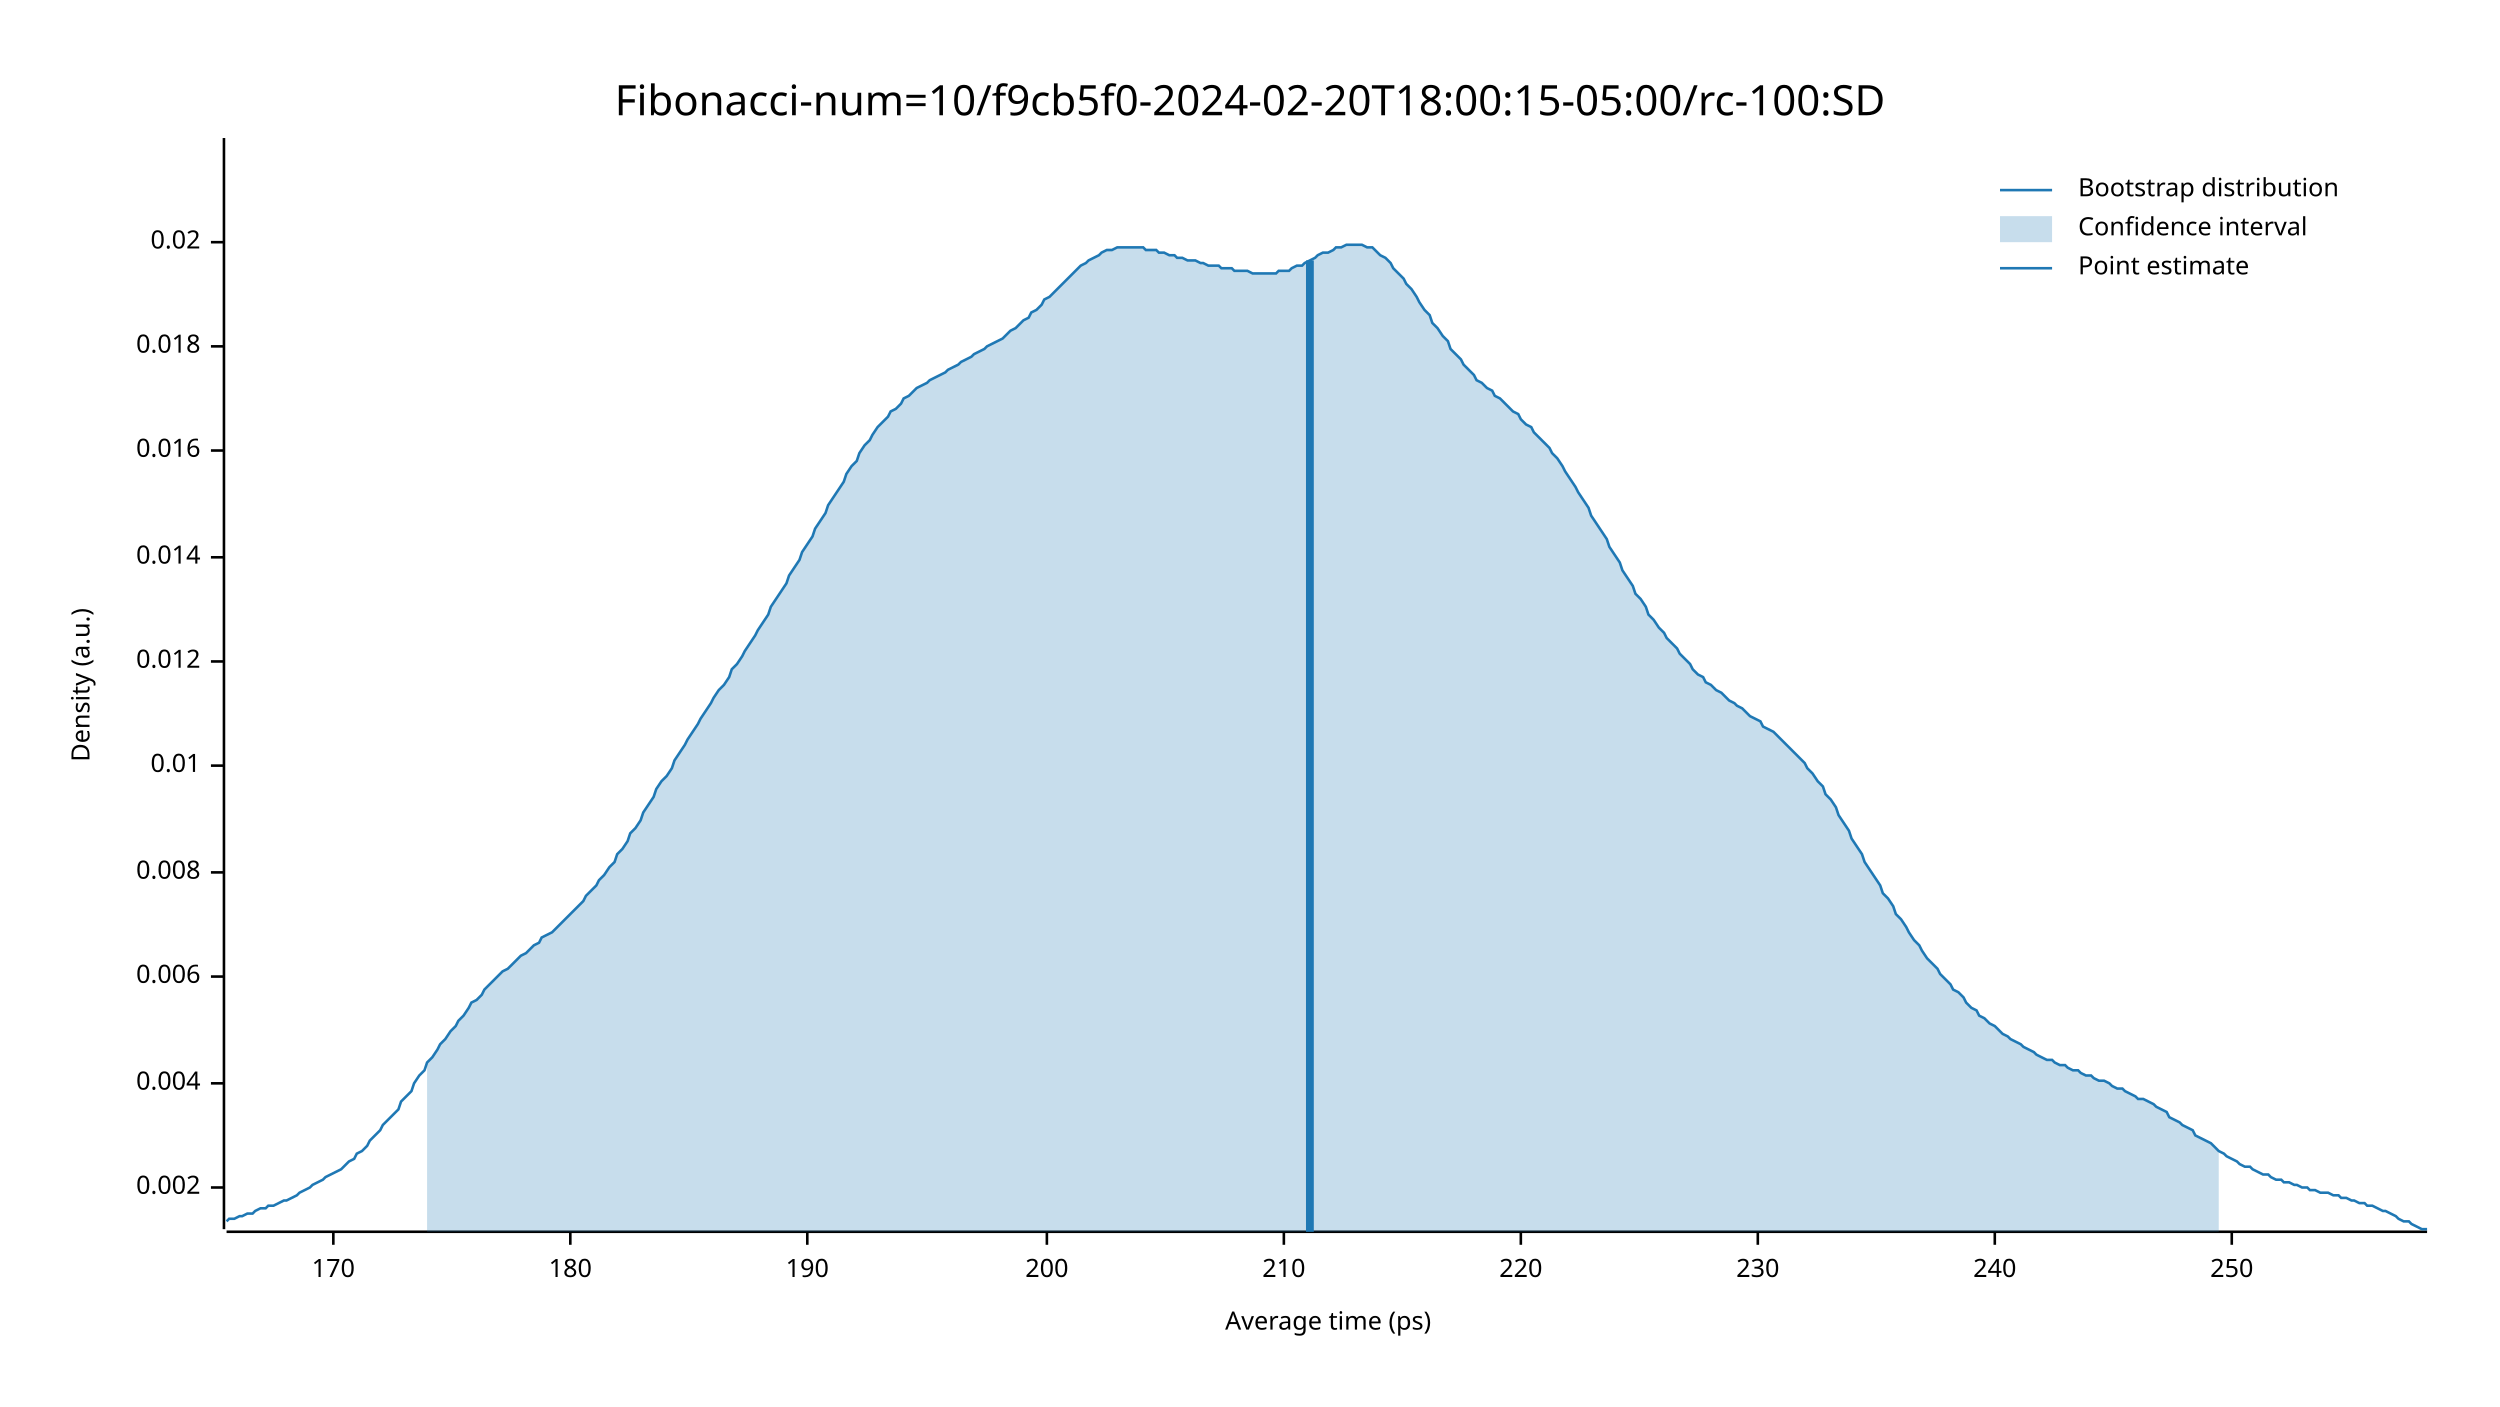
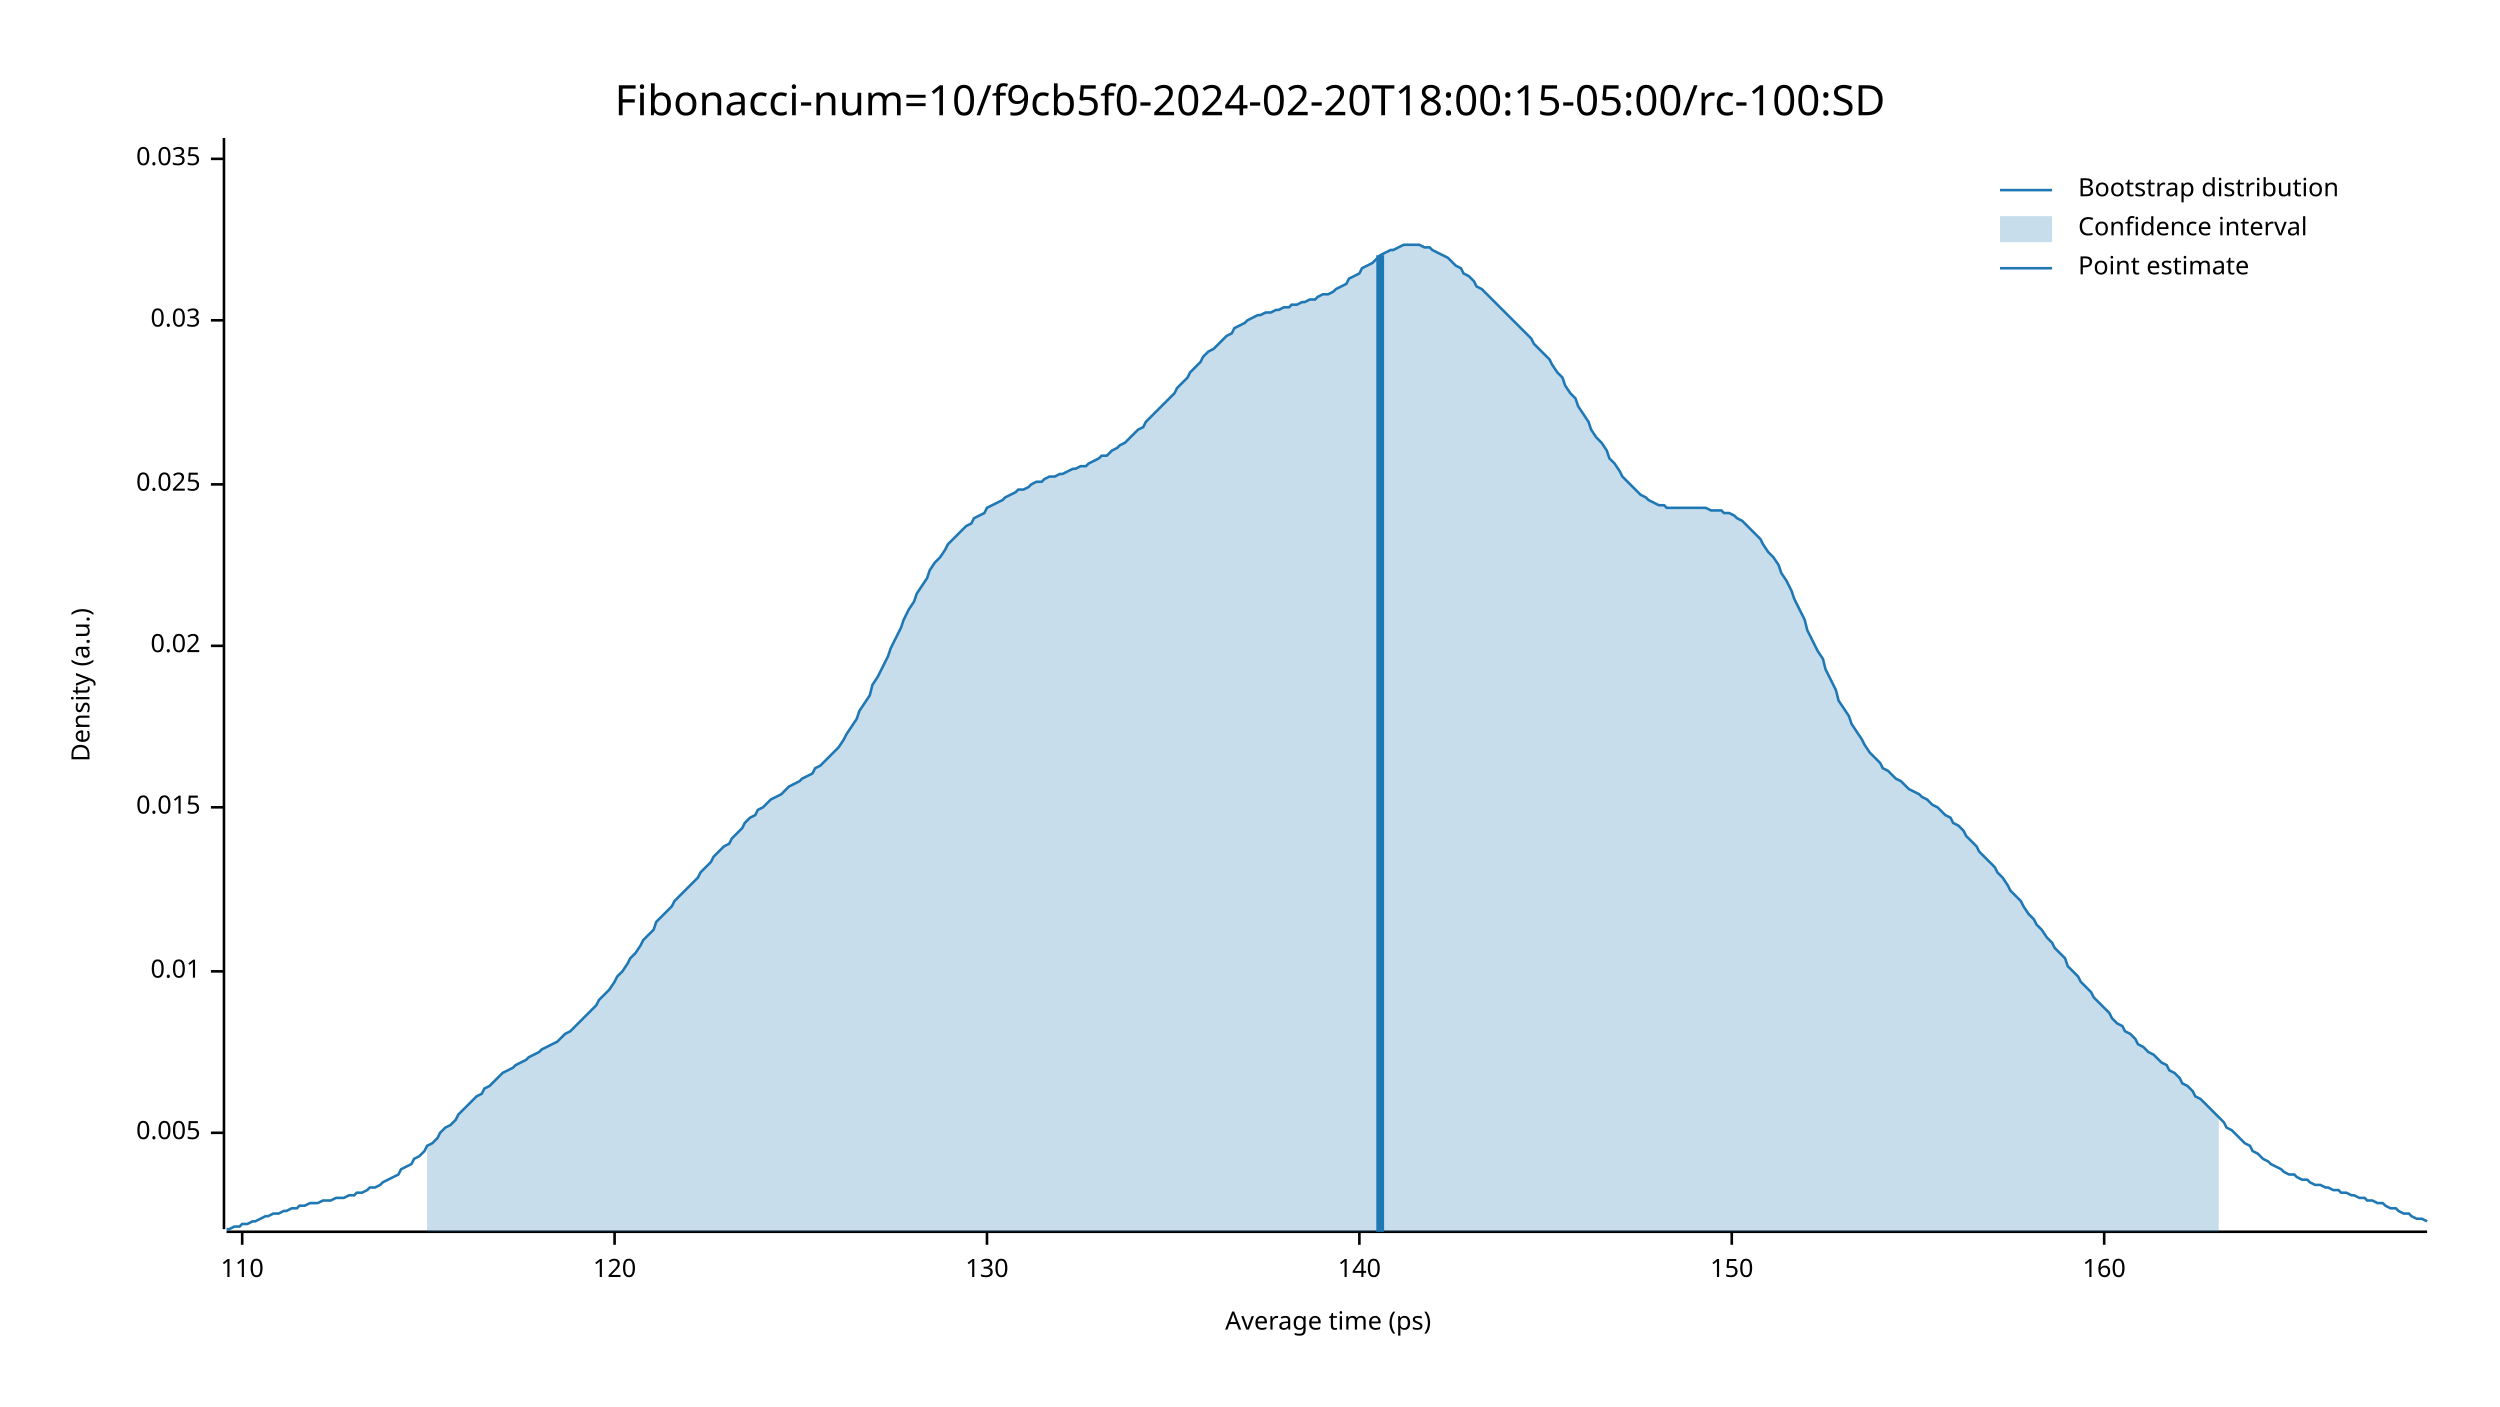
<svg xmlns="http://www.w3.org/2000/svg" width="960" height="540" viewBox="0 0 960 540">
  <text x="480" y="32" dy="0.76em" text-anchor="middle" font-family="sans-serif" font-size="16.129" opacity="1" fill="#000000">
Fibonacci-num=10/f9cb5f0-2024-02-20T18:00:15-05:00/rc-100:SD
</text>
  <text x="27" y="263" dy="0.76em" text-anchor="middle" font-family="sans-serif" font-size="9.677" opacity="1" fill="#000000" transform="rotate(270, 27, 263)">
Density (a.u.)
</text>
  <text x="510" y="513" dy="-0.5ex" text-anchor="middle" font-family="sans-serif" font-size="9.677" opacity="1" fill="#000000">
Average time (ps)
</text>
  <polyline fill="none" opacity="1" stroke="#000000" stroke-width="1" points="86,53 86,472 " />
-   <text x="77" y="456" dy="0.5ex" text-anchor="end" font-family="sans-serif" font-size="9.677" opacity="1" fill="#000000">
- 0.002
+   <text x="77" y="435" dy="0.5ex" text-anchor="end" font-family="sans-serif" font-size="9.677" opacity="1" fill="#000000">
+ 0.005
</text>
-   <polyline fill="none" opacity="1" stroke="#000000" stroke-width="1" points="81,456 86,456 " />
-   <text x="77" y="416" dy="0.5ex" text-anchor="end" font-family="sans-serif" font-size="9.677" opacity="1" fill="#000000">
- 0.004
- </text>
-   <polyline fill="none" opacity="1" stroke="#000000" stroke-width="1" points="81,416 86,416 " />
-   <text x="77" y="375" dy="0.5ex" text-anchor="end" font-family="sans-serif" font-size="9.677" opacity="1" fill="#000000">
- 0.006
- </text>
-   <polyline fill="none" opacity="1" stroke="#000000" stroke-width="1" points="81,375 86,375 " />
-   <text x="77" y="335" dy="0.5ex" text-anchor="end" font-family="sans-serif" font-size="9.677" opacity="1" fill="#000000">
- 0.008
- </text>
-   <polyline fill="none" opacity="1" stroke="#000000" stroke-width="1" points="81,335 86,335 " />
-   <text x="77" y="294" dy="0.5ex" text-anchor="end" font-family="sans-serif" font-size="9.677" opacity="1" fill="#000000">
+   <polyline fill="none" opacity="1" stroke="#000000" stroke-width="1" points="81,435 86,435 " />
+   <text x="77" y="373" dy="0.5ex" text-anchor="end" font-family="sans-serif" font-size="9.677" opacity="1" fill="#000000">
0.01
</text>
-   <polyline fill="none" opacity="1" stroke="#000000" stroke-width="1" points="81,294 86,294 " />
-   <text x="77" y="254" dy="0.5ex" text-anchor="end" font-family="sans-serif" font-size="9.677" opacity="1" fill="#000000">
- 0.012
+   <polyline fill="none" opacity="1" stroke="#000000" stroke-width="1" points="81,373 86,373 " />
+   <text x="77" y="310" dy="0.5ex" text-anchor="end" font-family="sans-serif" font-size="9.677" opacity="1" fill="#000000">
+ 0.015
</text>
-   <polyline fill="none" opacity="1" stroke="#000000" stroke-width="1" points="81,254 86,254 " />
-   <text x="77" y="214" dy="0.5ex" text-anchor="end" font-family="sans-serif" font-size="9.677" opacity="1" fill="#000000">
- 0.014
- </text>
-   <polyline fill="none" opacity="1" stroke="#000000" stroke-width="1" points="81,214 86,214 " />
-   <text x="77" y="173" dy="0.5ex" text-anchor="end" font-family="sans-serif" font-size="9.677" opacity="1" fill="#000000">
- 0.016
- </text>
-   <polyline fill="none" opacity="1" stroke="#000000" stroke-width="1" points="81,173 86,173 " />
-   <text x="77" y="133" dy="0.5ex" text-anchor="end" font-family="sans-serif" font-size="9.677" opacity="1" fill="#000000">
- 0.018
- </text>
-   <polyline fill="none" opacity="1" stroke="#000000" stroke-width="1" points="81,133 86,133 " />
-   <text x="77" y="93" dy="0.5ex" text-anchor="end" font-family="sans-serif" font-size="9.677" opacity="1" fill="#000000">
+   <polyline fill="none" opacity="1" stroke="#000000" stroke-width="1" points="81,310 86,310 " />
+   <text x="77" y="248" dy="0.5ex" text-anchor="end" font-family="sans-serif" font-size="9.677" opacity="1" fill="#000000">
0.02
</text>
-   <polyline fill="none" opacity="1" stroke="#000000" stroke-width="1" points="81,93 86,93 " />
+   <polyline fill="none" opacity="1" stroke="#000000" stroke-width="1" points="81,248 86,248 " />
+   <text x="77" y="186" dy="0.5ex" text-anchor="end" font-family="sans-serif" font-size="9.677" opacity="1" fill="#000000">
+ 0.025
+ </text>
+   <polyline fill="none" opacity="1" stroke="#000000" stroke-width="1" points="81,186 86,186 " />
+   <text x="77" y="123" dy="0.5ex" text-anchor="end" font-family="sans-serif" font-size="9.677" opacity="1" fill="#000000">
+ 0.03
+ </text>
+   <polyline fill="none" opacity="1" stroke="#000000" stroke-width="1" points="81,123 86,123 " />
+   <text x="77" y="61" dy="0.5ex" text-anchor="end" font-family="sans-serif" font-size="9.677" opacity="1" fill="#000000">
+ 0.035
+ </text>
+   <polyline fill="none" opacity="1" stroke="#000000" stroke-width="1" points="81,61 86,61 " />
  <polyline fill="none" opacity="1" stroke="#000000" stroke-width="1" points="87,473 932,473 " />
-   <text x="128" y="483" dy="0.76em" text-anchor="middle" font-family="sans-serif" font-size="9.677" opacity="1" fill="#000000">
- 170
+   <text x="93" y="483" dy="0.76em" text-anchor="middle" font-family="sans-serif" font-size="9.677" opacity="1" fill="#000000">
+ 110
</text>
-   <polyline fill="none" opacity="1" stroke="#000000" stroke-width="1" points="128,473 128,478 " />
-   <text x="219" y="483" dy="0.76em" text-anchor="middle" font-family="sans-serif" font-size="9.677" opacity="1" fill="#000000">
- 180
+   <polyline fill="none" opacity="1" stroke="#000000" stroke-width="1" points="93,473 93,478 " />
+   <text x="236" y="483" dy="0.76em" text-anchor="middle" font-family="sans-serif" font-size="9.677" opacity="1" fill="#000000">
+ 120
</text>
-   <polyline fill="none" opacity="1" stroke="#000000" stroke-width="1" points="219,473 219,478 " />
-   <text x="310" y="483" dy="0.76em" text-anchor="middle" font-family="sans-serif" font-size="9.677" opacity="1" fill="#000000">
- 190
+   <polyline fill="none" opacity="1" stroke="#000000" stroke-width="1" points="236,473 236,478 " />
+   <text x="379" y="483" dy="0.76em" text-anchor="middle" font-family="sans-serif" font-size="9.677" opacity="1" fill="#000000">
+ 130
</text>
-   <polyline fill="none" opacity="1" stroke="#000000" stroke-width="1" points="310,473 310,478 " />
-   <text x="402" y="483" dy="0.76em" text-anchor="middle" font-family="sans-serif" font-size="9.677" opacity="1" fill="#000000">
- 200
+   <polyline fill="none" opacity="1" stroke="#000000" stroke-width="1" points="379,473 379,478 " />
+   <text x="522" y="483" dy="0.76em" text-anchor="middle" font-family="sans-serif" font-size="9.677" opacity="1" fill="#000000">
+ 140
</text>
-   <polyline fill="none" opacity="1" stroke="#000000" stroke-width="1" points="402,473 402,478 " />
-   <text x="493" y="483" dy="0.76em" text-anchor="middle" font-family="sans-serif" font-size="9.677" opacity="1" fill="#000000">
- 210
+   <polyline fill="none" opacity="1" stroke="#000000" stroke-width="1" points="522,473 522,478 " />
+   <text x="665" y="483" dy="0.76em" text-anchor="middle" font-family="sans-serif" font-size="9.677" opacity="1" fill="#000000">
+ 150
</text>
-   <polyline fill="none" opacity="1" stroke="#000000" stroke-width="1" points="493,473 493,478 " />
-   <text x="584" y="483" dy="0.76em" text-anchor="middle" font-family="sans-serif" font-size="9.677" opacity="1" fill="#000000">
- 220
+   <polyline fill="none" opacity="1" stroke="#000000" stroke-width="1" points="665,473 665,478 " />
+   <text x="808" y="483" dy="0.76em" text-anchor="middle" font-family="sans-serif" font-size="9.677" opacity="1" fill="#000000">
+ 160
</text>
-   <polyline fill="none" opacity="1" stroke="#000000" stroke-width="1" points="584,473 584,478 " />
-   <text x="675" y="483" dy="0.76em" text-anchor="middle" font-family="sans-serif" font-size="9.677" opacity="1" fill="#000000">
- 230
- </text>
-   <polyline fill="none" opacity="1" stroke="#000000" stroke-width="1" points="675,473 675,478 " />
-   <text x="766" y="483" dy="0.76em" text-anchor="middle" font-family="sans-serif" font-size="9.677" opacity="1" fill="#000000">
- 240
- </text>
-   <polyline fill="none" opacity="1" stroke="#000000" stroke-width="1" points="766,473 766,478 " />
-   <text x="857" y="483" dy="0.76em" text-anchor="middle" font-family="sans-serif" font-size="9.677" opacity="1" fill="#000000">
- 250
- </text>
-   <polyline fill="none" opacity="1" stroke="#000000" stroke-width="1" points="857,473 857,478 " />
-   <polyline fill="none" opacity="1" stroke="#1F78B4" stroke-width="1" points="87,469 88,468 90,468 92,467 93,467 95,466 97,466 98,465 100,464 102,464 103,463 105,463 107,462 109,461 110,461 112,460 114,459 115,458 117,457 119,456 120,455 122,454 124,453 125,452 127,451 129,450 131,449 132,448 134,446 136,445 137,443 139,442 141,440 142,438 144,436 146,434 147,432 149,430 151,428 153,426 154,423 156,421 158,419 159,416 161,413 163,411 164,408 166,406 168,403 169,401 171,399 173,396 175,394 176,392 178,390 180,387 181,385 183,384 185,382 186,380 188,378 190,376 191,375 193,373 195,372 197,370 198,369 200,367 202,366 203,365 205,363 207,362 208,360 210,359 212,358 214,356 215,355 217,353 219,351 220,350 222,348 224,346 225,344 227,342 229,340 230,338 232,336 234,333 236,331 237,328 239,326 241,323 242,320 244,318 246,315 247,312 249,309 251,306 252,303 254,300 256,298 258,295 259,292 261,289 263,286 264,284 266,281 268,278 269,276 271,273 273,270 274,268 276,265 278,263 280,260 281,257 283,255 285,252 286,250 288,247 290,244 291,242 293,239 295,236 296,233 298,230 300,227 302,224 303,221 305,218 307,215 308,212 310,209 312,206 313,203 315,200 317,197 318,194 320,191 322,188 324,185 325,182 327,179 329,177 330,174 332,171 334,169 335,167 337,164 339,162 341,160 342,158 344,157 346,155 347,153 349,152 351,150 352,149 354,148 356,147 357,146 359,145 361,144 363,143 364,142 366,141 368,140 369,139 371,138 373,137 374,136 376,135 378,134 379,133 381,132 383,131 385,130 386,129 388,127 390,126 391,125 393,123 395,122 396,120 398,119 400,117 401,115 403,114 405,112 407,110 408,109 410,107 412,105 413,104 415,102 417,101 418,100 420,99 422,98 423,97 425,96 427,96 429,95 430,95 432,95 434,95 435,95 437,95 439,95 440,96 442,96 444,96 445,97 447,97 449,98 451,98 452,99 454,99 456,100 457,100 459,100 461,101 462,101 464,102 466,102 468,102 469,103 471,103 473,103 474,104 476,104 478,104 479,104 481,105 483,105 484,105 486,105 488,105 490,105 491,104 493,104 495,104 496,103 498,102 500,102 501,101 503,100 505,99 506,98 508,97 510,97 512,96 513,95 515,95 517,94 518,94 520,94 522,94 523,94 525,95 527,95 528,96 530,98 532,99 534,101 535,103 537,105 539,107 540,109 542,111 544,114 545,116 547,119 549,121 550,124 552,126 554,129 556,131 557,134 559,136 561,138 562,140 564,142 566,144 567,146 569,147 571,149 573,150 574,152 576,153 578,155 579,156 581,158 583,159 584,161 586,163 588,164 589,166 591,168 593,170 595,172 596,174 598,176 600,179 601,181 603,184 605,187 606,189 608,192 610,195 611,198 613,201 615,204 617,207 618,210 620,213 622,216 623,219 625,222 627,225 628,228 630,230 632,233 633,236 635,238 637,241 639,243 640,245 642,247 644,249 645,251 647,253 649,255 650,257 652,259 654,260 655,262 657,263 659,265 661,266 662,267 664,269 666,270 667,271 669,272 671,274 672,275 674,276 676,277 677,279 679,280 681,281 683,283 684,284 686,286 688,288 689,289 691,291 693,293 694,295 696,297 698,300 700,302 701,305 703,307 705,310 706,313 708,316 710,319 711,322 713,325 715,328 716,331 718,334 720,337 722,340 723,343 725,345 727,348 728,351 730,353 732,356 733,358 735,361 737,363 738,365 740,368 742,370 744,372 745,374 747,376 749,378 750,380 752,381 754,383 755,385 757,387 759,388 760,390 762,391 764,393 766,394 767,395 769,397 771,398 772,399 774,400 776,401 777,402 779,403 781,404 782,405 784,406 786,407 788,407 789,408 791,409 793,409 794,410 796,411 798,411 799,412 801,413 803,413 804,414 806,415 808,415 810,416 811,417 813,418 815,418 816,419 818,420 820,421 821,422 823,422 825,423 827,424 828,425 830,426 832,427 833,429 835,430 837,431 838,432 840,433 842,434 843,436 845,437 847,438 849,439 850,440 852,442 854,443 855,444 857,445 859,446 860,447 862,448 864,448 865,449 867,450 869,451 871,451 872,452 874,453 876,453 877,454 879,454 881,455 882,455 884,456 886,456 887,457 889,457 891,458 893,458 894,458 896,459 898,459 899,460 901,460 903,461 904,461 906,462 908,462 909,463 911,463 913,464 915,465 916,465 918,466 920,467 921,468 923,469 925,469 926,470 928,471 930,472 932,472 " />
-   <polygon opacity="0.25" fill="#1F78B4" points="164,408 166,406 168,403 169,401 171,399 173,396 175,394 176,392 178,390 180,387 181,385 183,384 185,382 186,380 188,378 190,376 191,375 193,373 195,372 197,370 198,369 200,367 202,366 203,365 205,363 207,362 208,360 210,359 212,358 214,356 215,355 217,353 219,351 220,350 222,348 224,346 225,344 227,342 229,340 230,338 232,336 234,333 236,331 237,328 239,326 241,323 242,320 244,318 246,315 247,312 249,309 251,306 252,303 254,300 256,298 258,295 259,292 261,289 263,286 264,284 266,281 268,278 269,276 271,273 273,270 274,268 276,265 278,263 280,260 281,257 283,255 285,252 286,250 288,247 290,244 291,242 293,239 295,236 296,233 298,230 300,227 302,224 303,221 305,218 307,215 308,212 310,209 312,206 313,203 315,200 317,197 318,194 320,191 322,188 324,185 325,182 327,179 329,177 330,174 332,171 334,169 335,167 337,164 339,162 341,160 342,158 344,157 346,155 347,153 349,152 351,150 352,149 354,148 356,147 357,146 359,145 361,144 363,143 364,142 366,141 368,140 369,139 371,138 373,137 374,136 376,135 378,134 379,133 381,132 383,131 385,130 386,129 388,127 390,126 391,125 393,123 395,122 396,120 398,119 400,117 401,115 403,114 405,112 407,110 408,109 410,107 412,105 413,104 415,102 417,101 418,100 420,99 422,98 423,97 425,96 427,96 429,95 430,95 432,95 434,95 435,95 437,95 439,95 440,96 442,96 444,96 445,97 447,97 449,98 451,98 452,99 454,99 456,100 457,100 459,100 461,101 462,101 464,102 466,102 468,102 469,103 471,103 473,103 474,104 476,104 478,104 479,104 481,105 483,105 484,105 486,105 488,105 490,105 491,104 493,104 495,104 496,103 498,102 500,102 501,101 503,100 505,99 506,98 508,97 510,97 512,96 513,95 515,95 517,94 518,94 520,94 522,94 523,94 525,95 527,95 528,96 530,98 532,99 534,101 535,103 537,105 539,107 540,109 542,111 544,114 545,116 547,119 549,121 550,124 552,126 554,129 556,131 557,134 559,136 561,138 562,140 564,142 566,144 567,146 569,147 571,149 573,150 574,152 576,153 578,155 579,156 581,158 583,159 584,161 586,163 588,164 589,166 591,168 593,170 595,172 596,174 598,176 600,179 601,181 603,184 605,187 606,189 608,192 610,195 611,198 613,201 615,204 617,207 618,210 620,213 622,216 623,219 625,222 627,225 628,228 630,230 632,233 633,236 635,238 637,241 639,243 640,245 642,247 644,249 645,251 647,253 649,255 650,257 652,259 654,260 655,262 657,263 659,265 661,266 662,267 664,269 666,270 667,271 669,272 671,274 672,275 674,276 676,277 677,279 679,280 681,281 683,283 684,284 686,286 688,288 689,289 691,291 693,293 694,295 696,297 698,300 700,302 701,305 703,307 705,310 706,313 708,316 710,319 711,322 713,325 715,328 716,331 718,334 720,337 722,340 723,343 725,345 727,348 728,351 730,353 732,356 733,358 735,361 737,363 738,365 740,368 742,370 744,372 745,374 747,376 749,378 750,380 752,381 754,383 755,385 757,387 759,388 760,390 762,391 764,393 766,394 767,395 769,397 771,398 772,399 774,400 776,401 777,402 779,403 781,404 782,405 784,406 786,407 788,407 789,408 791,409 793,409 794,410 796,411 798,411 799,412 801,413 803,413 804,414 806,415 808,415 810,416 811,417 813,418 815,418 816,419 818,420 820,421 821,422 823,422 825,423 827,424 828,425 830,426 832,427 833,429 835,430 837,431 838,432 840,433 842,434 843,436 845,437 847,438 849,439 850,440 852,442 852,473 164,473 " />
-   <polyline fill="none" opacity="1" stroke="#1F78B4" stroke-width="3" points="503,473 503,100 " />
+   <polyline fill="none" opacity="1" stroke="#000000" stroke-width="1" points="808,473 808,478 " />
+   <polyline fill="none" opacity="1" stroke="#1F78B4" stroke-width="1" points="87,472 88,472 90,471 92,471 93,470 95,470 97,469 98,469 100,468 102,467 103,467 105,466 107,466 109,465 110,465 112,464 114,464 115,463 117,463 119,462 120,462 122,462 124,461 125,461 127,461 129,460 131,460 132,460 134,459 136,459 137,458 139,458 141,457 142,456 144,456 146,455 147,454 149,453 151,452 153,451 154,449 156,448 158,447 159,445 161,444 163,442 164,440 166,439 168,437 169,435 171,433 173,432 175,430 176,428 178,426 180,424 181,423 183,421 185,420 186,418 188,417 190,415 191,414 193,412 195,411 197,410 198,409 200,408 202,407 203,406 205,405 207,404 208,403 210,402 212,401 214,400 215,399 217,397 219,396 220,395 222,393 224,391 225,390 227,388 229,386 230,384 232,382 234,380 236,377 237,375 239,373 241,370 242,368 244,366 246,363 247,361 249,359 251,357 252,354 254,352 256,350 258,348 259,346 261,344 263,342 264,341 266,339 268,337 269,335 271,333 273,331 274,329 276,327 278,325 280,324 281,322 283,320 285,318 286,316 288,314 290,313 291,311 293,310 295,308 296,307 298,306 300,305 302,303 303,302 305,301 307,300 308,299 310,298 312,297 313,295 315,294 317,292 318,291 320,289 322,287 324,284 325,282 327,279 329,276 330,273 332,270 334,267 335,263 337,260 339,256 341,252 342,249 344,245 346,241 347,238 349,234 351,231 352,228 354,225 356,222 357,219 359,216 361,214 363,211 364,209 366,207 368,205 369,204 371,202 373,201 374,199 376,198 378,197 379,195 381,194 383,193 385,192 386,191 388,190 390,189 391,188 393,188 395,187 396,186 398,185 400,185 401,184 403,183 405,183 407,182 408,182 410,181 412,180 413,180 415,179 417,179 418,178 420,177 422,176 423,175 425,175 427,173 429,172 430,171 432,170 434,168 435,167 437,165 439,164 440,162 442,160 444,158 445,157 447,155 449,153 451,151 452,149 454,147 456,145 457,143 459,141 461,139 462,137 464,135 466,134 468,132 469,131 471,129 473,128 474,126 476,125 478,124 479,123 481,122 483,121 484,121 486,120 488,120 490,119 491,119 493,118 495,118 496,117 498,117 500,116 501,116 503,115 505,115 506,114 508,113 510,113 512,112 513,111 515,110 517,109 518,107 520,106 522,105 523,103 525,102 527,101 528,100 530,98 532,97 534,96 535,96 537,95 539,94 540,94 542,94 544,94 545,94 547,95 549,95 550,96 552,97 554,98 556,99 557,100 559,102 561,103 562,105 564,106 566,108 567,110 569,111 571,113 573,115 574,116 576,118 578,120 579,121 581,123 583,125 584,126 586,128 588,130 589,132 591,134 593,136 595,138 596,140 598,143 600,145 601,148 603,151 605,153 606,156 608,159 610,162 611,165 613,168 615,170 617,173 618,176 620,178 622,181 623,183 625,185 627,187 628,188 630,190 632,191 633,192 635,193 637,194 639,194 640,195 642,195 644,195 645,195 647,195 649,195 650,195 652,195 654,195 655,195 657,196 659,196 661,196 662,197 664,197 666,198 667,199 669,200 671,202 672,203 674,205 676,207 677,209 679,212 681,214 683,217 684,220 686,223 688,227 689,230 691,234 693,238 694,242 696,246 698,250 700,253 701,257 703,261 705,265 706,269 708,272 710,275 711,278 713,281 715,284 716,286 718,289 720,291 722,293 723,295 725,296 727,298 728,299 730,300 732,302 733,303 735,304 737,305 738,306 740,307 742,309 744,310 745,311 747,313 749,314 750,316 752,317 754,319 755,321 757,323 759,325 760,327 762,329 764,331 766,333 767,335 769,337 771,340 772,342 774,344 776,346 777,348 779,351 781,353 782,355 784,357 786,360 788,362 789,364 791,366 793,368 794,371 796,373 798,375 799,377 801,379 803,381 804,383 806,385 808,387 810,389 811,391 813,393 815,394 816,396 818,397 820,399 821,401 823,402 825,404 827,405 828,406 830,408 832,409 833,411 835,412 837,414 838,416 840,417 842,419 843,421 845,422 847,424 849,426 850,427 852,429 854,431 855,433 857,434 859,436 860,437 862,439 864,440 865,442 867,443 869,445 871,446 872,447 874,448 876,449 877,450 879,451 881,451 882,452 884,453 886,453 887,454 889,455 891,455 893,456 894,456 896,457 898,457 899,458 901,458 903,459 904,459 906,460 908,460 909,461 911,461 913,462 915,462 916,463 918,464 920,464 921,465 923,466 925,466 926,467 928,468 930,468 932,469 " />
+   <polygon opacity="0.25" fill="#1F78B4" points="164,440 166,439 168,437 169,435 171,433 173,432 175,430 176,428 178,426 180,424 181,423 183,421 185,420 186,418 188,417 190,415 191,414 193,412 195,411 197,410 198,409 200,408 202,407 203,406 205,405 207,404 208,403 210,402 212,401 214,400 215,399 217,397 219,396 220,395 222,393 224,391 225,390 227,388 229,386 230,384 232,382 234,380 236,377 237,375 239,373 241,370 242,368 244,366 246,363 247,361 249,359 251,357 252,354 254,352 256,350 258,348 259,346 261,344 263,342 264,341 266,339 268,337 269,335 271,333 273,331 274,329 276,327 278,325 280,324 281,322 283,320 285,318 286,316 288,314 290,313 291,311 293,310 295,308 296,307 298,306 300,305 302,303 303,302 305,301 307,300 308,299 310,298 312,297 313,295 315,294 317,292 318,291 320,289 322,287 324,284 325,282 327,279 329,276 330,273 332,270 334,267 335,263 337,260 339,256 341,252 342,249 344,245 346,241 347,238 349,234 351,231 352,228 354,225 356,222 357,219 359,216 361,214 363,211 364,209 366,207 368,205 369,204 371,202 373,201 374,199 376,198 378,197 379,195 381,194 383,193 385,192 386,191 388,190 390,189 391,188 393,188 395,187 396,186 398,185 400,185 401,184 403,183 405,183 407,182 408,182 410,181 412,180 413,180 415,179 417,179 418,178 420,177 422,176 423,175 425,175 427,173 429,172 430,171 432,170 434,168 435,167 437,165 439,164 440,162 442,160 444,158 445,157 447,155 449,153 451,151 452,149 454,147 456,145 457,143 459,141 461,139 462,137 464,135 466,134 468,132 469,131 471,129 473,128 474,126 476,125 478,124 479,123 481,122 483,121 484,121 486,120 488,120 490,119 491,119 493,118 495,118 496,117 498,117 500,116 501,116 503,115 505,115 506,114 508,113 510,113 512,112 513,111 515,110 517,109 518,107 520,106 522,105 523,103 525,102 527,101 528,100 530,98 532,97 534,96 535,96 537,95 539,94 540,94 542,94 544,94 545,94 547,95 549,95 550,96 552,97 554,98 556,99 557,100 559,102 561,103 562,105 564,106 566,108 567,110 569,111 571,113 573,115 574,116 576,118 578,120 579,121 581,123 583,125 584,126 586,128 588,130 589,132 591,134 593,136 595,138 596,140 598,143 600,145 601,148 603,151 605,153 606,156 608,159 610,162 611,165 613,168 615,170 617,173 618,176 620,178 622,181 623,183 625,185 627,187 628,188 630,190 632,191 633,192 635,193 637,194 639,194 640,195 642,195 644,195 645,195 647,195 649,195 650,195 652,195 654,195 655,195 657,196 659,196 661,196 662,197 664,197 666,198 667,199 669,200 671,202 672,203 674,205 676,207 677,209 679,212 681,214 683,217 684,220 686,223 688,227 689,230 691,234 693,238 694,242 696,246 698,250 700,253 701,257 703,261 705,265 706,269 708,272 710,275 711,278 713,281 715,284 716,286 718,289 720,291 722,293 723,295 725,296 727,298 728,299 730,300 732,302 733,303 735,304 737,305 738,306 740,307 742,309 744,310 745,311 747,313 749,314 750,316 752,317 754,319 755,321 757,323 759,325 760,327 762,329 764,331 766,333 767,335 769,337 771,340 772,342 774,344 776,346 777,348 779,351 781,353 782,355 784,357 786,360 788,362 789,364 791,366 793,368 794,371 796,373 798,375 799,377 801,379 803,381 804,383 806,385 808,387 810,389 811,391 813,393 815,394 816,396 818,397 820,399 821,401 823,402 825,404 827,405 828,406 830,408 832,409 833,411 835,412 837,414 838,416 840,417 842,419 843,421 845,422 847,424 849,426 850,427 852,429 852,473 164,473 " />
+   <polyline fill="none" opacity="1" stroke="#1F78B4" stroke-width="3" points="530,473 530,98 " />
  <text x="798" y="68" dy="0.76em" text-anchor="start" font-family="sans-serif" font-size="9.677" opacity="1" fill="#000000">
Bootstrap distribution
</text>
  <text x="798" y="83" dy="0.76em" text-anchor="start" font-family="sans-serif" font-size="9.677" opacity="1" fill="#000000">
Confidence interval
</text>
  <text x="798" y="98" dy="0.76em" text-anchor="start" font-family="sans-serif" font-size="9.677" opacity="1" fill="#000000">
Point estimate
</text>
  <polyline fill="none" opacity="1" stroke="#1F78B4" stroke-width="1" points="768,73 788,73 " />
  <rect x="768" y="83" width="20" height="10" opacity="0.25" fill="#1F78B4" stroke="none" />
  <polyline fill="none" opacity="1" stroke="#1F78B4" stroke-width="1" points="768,103 788,103 " />
</svg>
